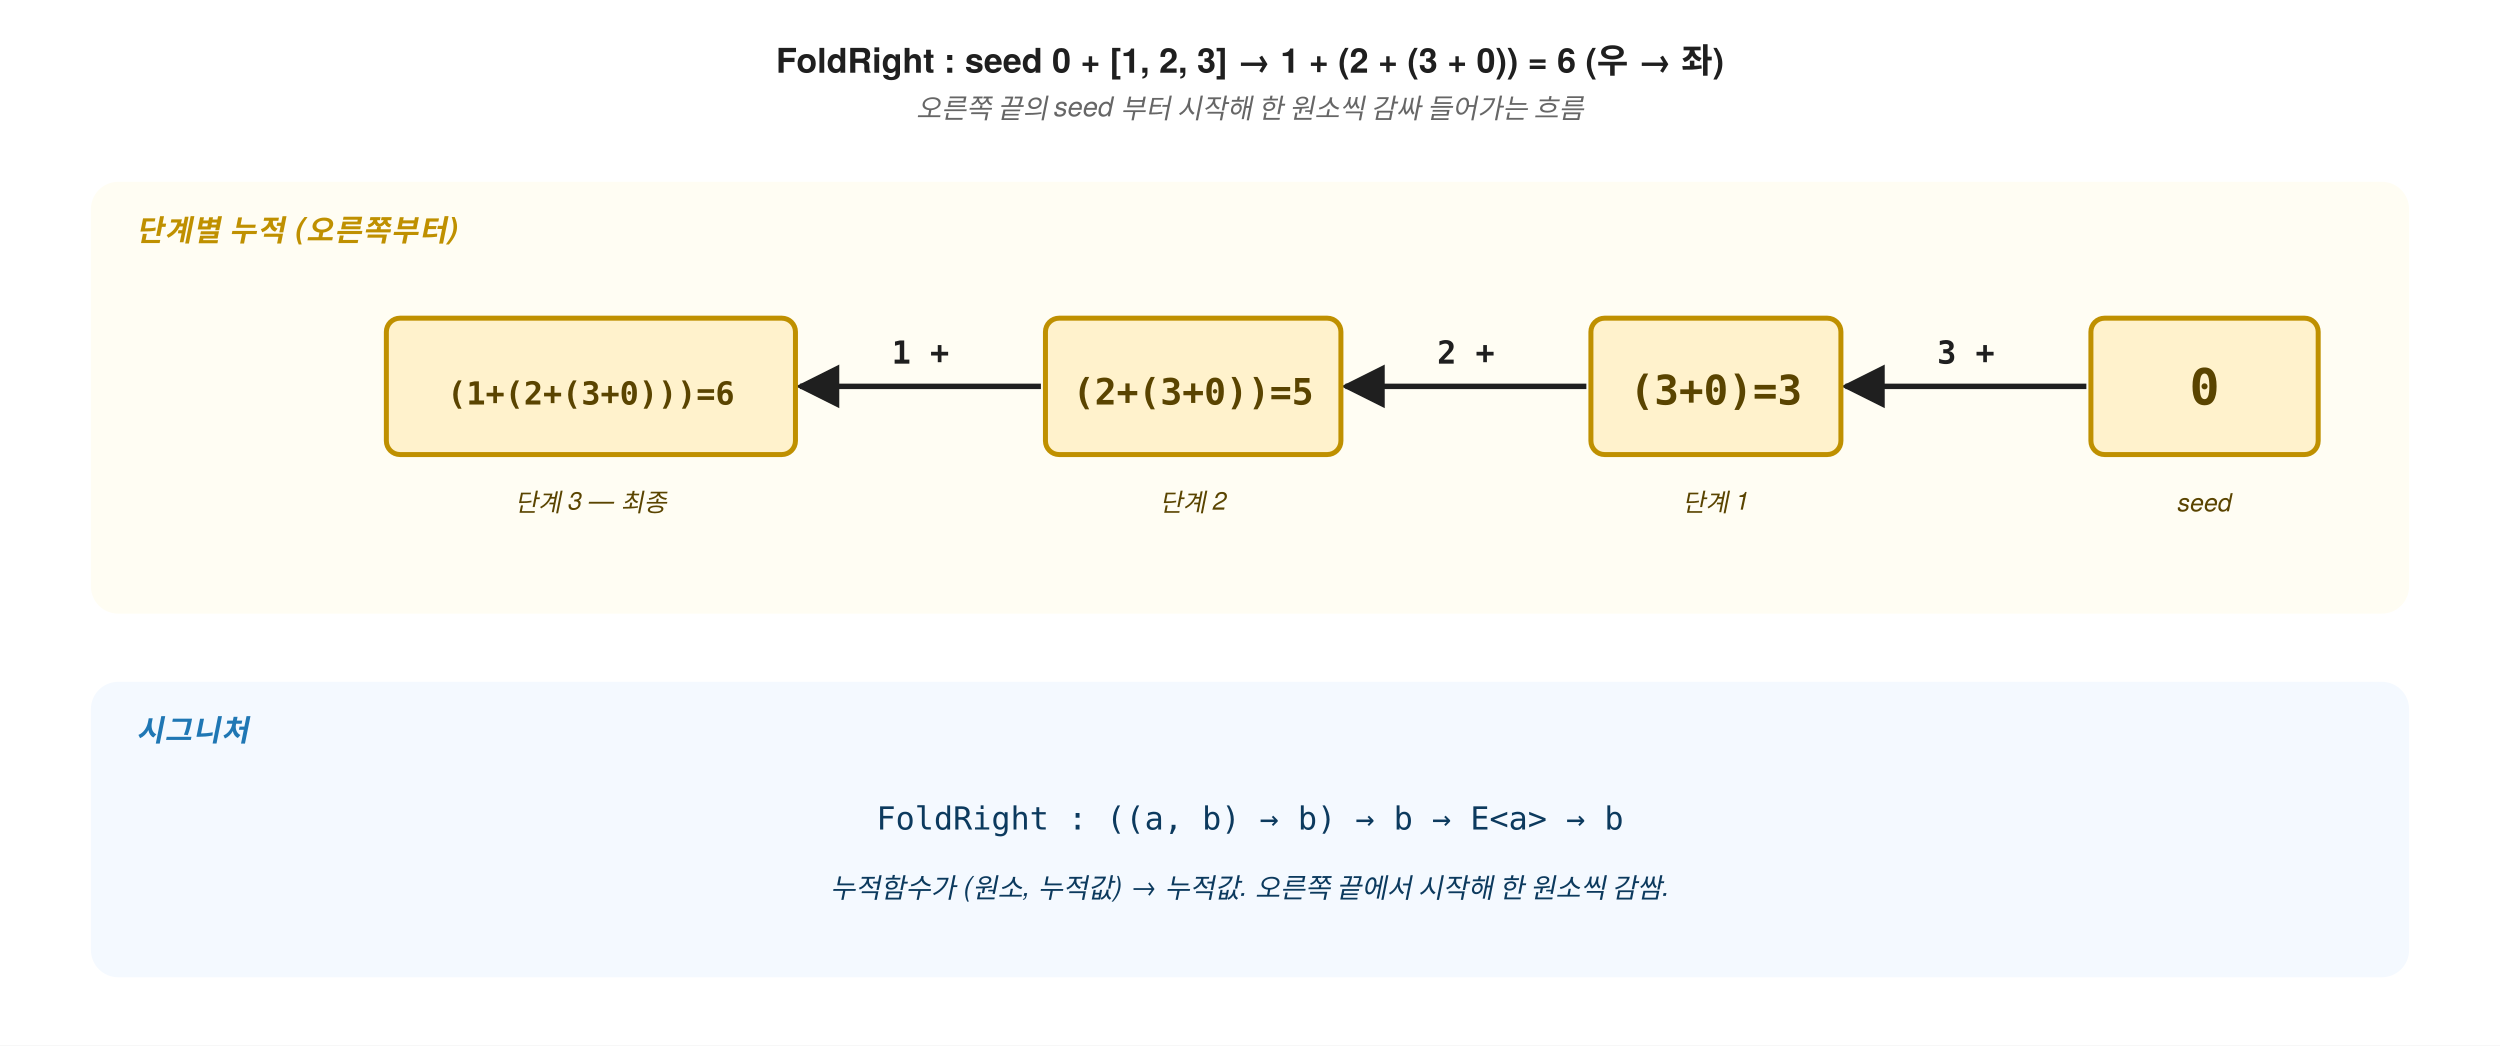
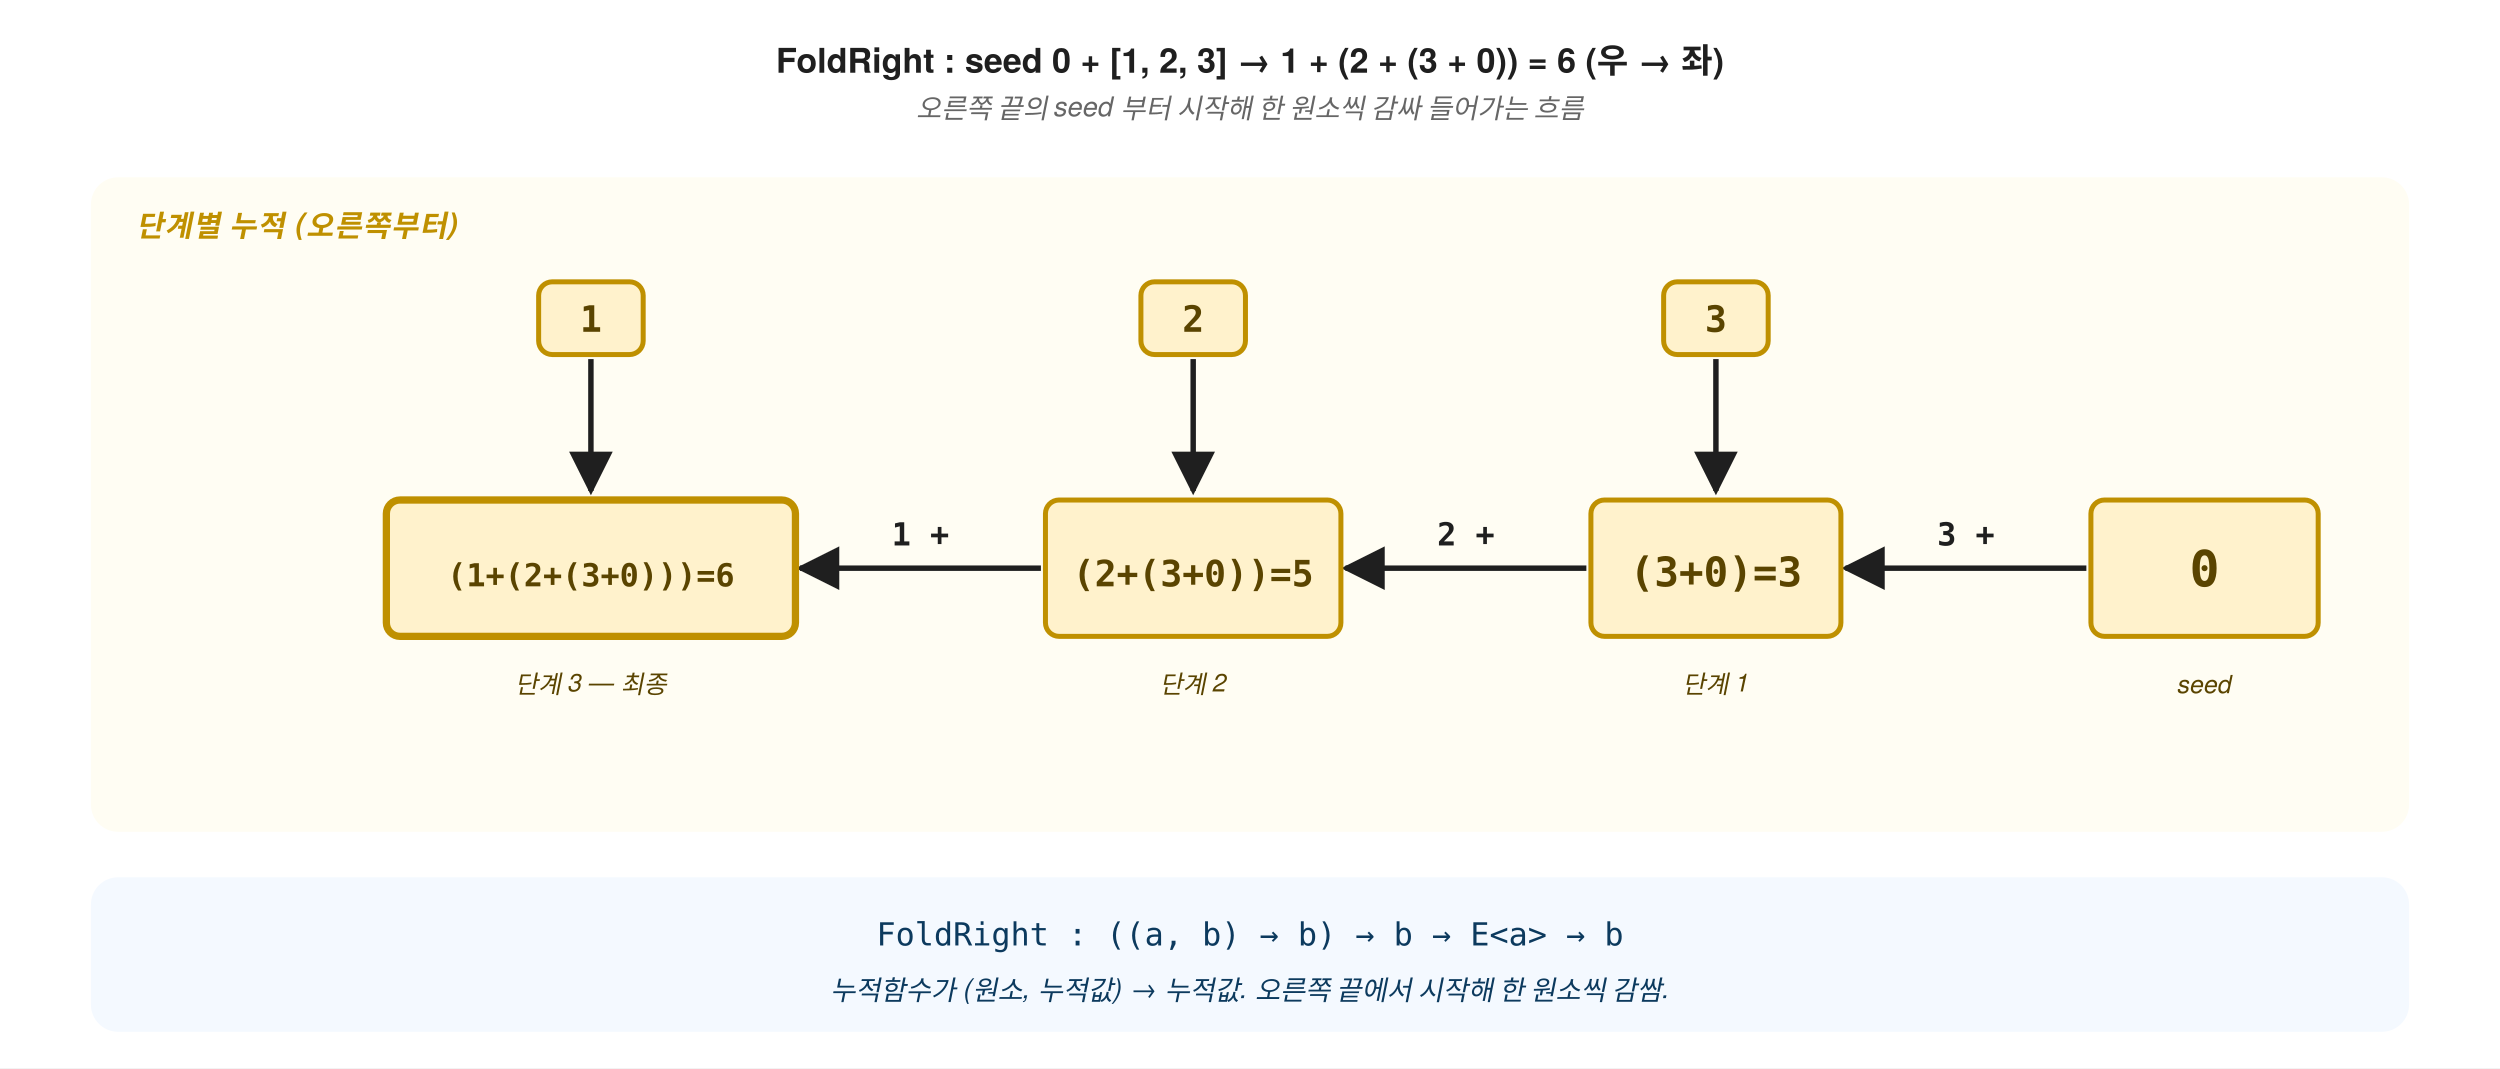
- <svg xmlns="http://www.w3.org/2000/svg" viewBox="0 0 1100 460" font-family="'Helvetica Neue', 'Noto Sans KR', sans-serif">
+ <svg xmlns="http://www.w3.org/2000/svg" viewBox="0 0 1100 470" font-family="'Helvetica Neue', 'Noto Sans KR', sans-serif">
  <defs>
    <marker id="arrow-fn" viewBox="0 0 10 10" refX="9" refY="5" markerWidth="8" markerHeight="8" orient="auto-start-reverse">
      <path d="M0,0 L10,5 L0,10 z" fill="#1f1f1f" />
    </marker>
  </defs>
-   <rect width="1100" height="460" fill="#ffffff" />
+   <rect width="1100" height="470" fill="#ffffff" />
  <text x="550" y="32" font-size="15" fill="#1f1f1f" text-anchor="middle" font-weight="bold">FoldRight : seed 0 + [1, 2, 3] → 1 + (2 + (3 + 0)) = 6 (우 → 좌)</text>
  <text x="550" y="52" font-size="12" fill="#666" text-anchor="middle" font-style="italic">오른쪽 끝의 seed 부터 시작해 한 원소씩 감싸 들어가는 흐름</text>
-   <rect x="40" y="80" width="1020" height="190" fill="#fffdf3" stroke="none" rx="12" />
-   <text x="60" y="106" font-size="13" fill="#bf9000" font-style="italic" font-weight="bold" letter-spacing="0.5">단계별 누적 (오른쪽부터)</text>
-   <rect x="920" y="140" width="100" height="60" fill="#fff2cc" stroke="#bf9000" stroke-width="2.2" rx="6" />
-   <text x="970" y="178" font-size="22" fill="#5a4400" text-anchor="middle" font-family="'Consolas', monospace" font-weight="bold">0</text>
-   <text x="970" y="225" font-size="11" fill="#5a4400" text-anchor="middle" font-style="italic">seed</text>
-   <line x1="918" y1="170" x2="812" y2="170" stroke="#1f1f1f" stroke-width="2.4" marker-end="url(#arrow-fn)" />
-   <text x="865" y="160" font-size="14" fill="#1f1f1f" text-anchor="middle" font-weight="bold" font-family="'Consolas', monospace">3 +</text>
-   <rect x="700" y="140" width="110" height="60" fill="#fff2cc" stroke="#bf9000" stroke-width="2.2" rx="6" />
-   <text x="755" y="178" font-size="18" fill="#5a4400" text-anchor="middle" font-family="'Consolas', monospace" font-weight="bold">(3+0)=3</text>
-   <text x="755" y="225" font-size="11" fill="#5a4400" text-anchor="middle" font-style="italic">단계 1</text>
-   <line x1="698" y1="170" x2="592" y2="170" stroke="#1f1f1f" stroke-width="2.4" marker-end="url(#arrow-fn)" />
-   <text x="645" y="160" font-size="14" fill="#1f1f1f" text-anchor="middle" font-weight="bold" font-family="'Consolas', monospace">2 +</text>
-   <rect x="460" y="140" width="130" height="60" fill="#fff2cc" stroke="#bf9000" stroke-width="2.2" rx="6" />
-   <text x="525" y="178" font-size="16" fill="#5a4400" text-anchor="middle" font-family="'Consolas', monospace" font-weight="bold">(2+(3+0))=5</text>
-   <text x="525" y="225" font-size="11" fill="#5a4400" text-anchor="middle" font-style="italic">단계 2</text>
-   <line x1="458" y1="170" x2="352" y2="170" stroke="#1f1f1f" stroke-width="2.4" marker-end="url(#arrow-fn)" />
-   <text x="405" y="160" font-size="14" fill="#1f1f1f" text-anchor="middle" font-weight="bold" font-family="'Consolas', monospace">1 +</text>
-   <rect x="170" y="140" width="180" height="60" fill="#fff2cc" stroke="#bf9000" stroke-width="2.2" rx="6" />
-   <text x="260" y="178" font-size="14" fill="#5a4400" text-anchor="middle" font-family="'Consolas', monospace" font-weight="bold">(1+(2+(3+0)))=6</text>
-   <text x="260" y="225" font-size="11" fill="#5a4400" text-anchor="middle" font-style="italic">단계 3 — 최종</text>
-   <rect x="40" y="300" width="1020" height="130" fill="#f4f9ff" stroke="none" rx="12" />
-   <text x="60" y="326" font-size="13" fill="#1f77b4" font-style="italic" font-weight="bold" letter-spacing="0.5">시그니처</text>
-   <text x="550" y="365" font-size="14" fill="#0c3a5e" text-anchor="middle" font-family="'Consolas', monospace">FoldRight : ((a, b) → b) → b → E&lt;a&gt; → b</text>
-   <text x="550" y="395" font-size="12" fill="#0c3a5e" text-anchor="middle" font-style="italic">누적함수가 (원소, 누적값) → 누적값. 오른쪽 끝에서 시작해 한 원소씩 감쌈.</text>
+   <rect x="40" y="78" width="1020" height="288" fill="#fffdf3" stroke="none" rx="12" />
+   <text x="60" y="104" font-size="13" fill="#bf9000" font-style="italic" font-weight="bold" letter-spacing="0.5">단계별 누적 (오른쪽부터)</text>
+   <rect x="237" y="124" width="46" height="32" fill="#fff2cc" stroke="#bf9000" stroke-width="2.2" rx="6" />
+   <text x="260" y="146" font-size="16" fill="#5a4400" text-anchor="middle" font-family="'Consolas', monospace" font-weight="bold">1</text>
+   <rect x="502" y="124" width="46" height="32" fill="#fff2cc" stroke="#bf9000" stroke-width="2.2" rx="6" />
+   <text x="525" y="146" font-size="16" fill="#5a4400" text-anchor="middle" font-family="'Consolas', monospace" font-weight="bold">2</text>
+   <rect x="732" y="124" width="46" height="32" fill="#fff2cc" stroke="#bf9000" stroke-width="2.2" rx="6" />
+   <text x="755" y="146" font-size="16" fill="#5a4400" text-anchor="middle" font-family="'Consolas', monospace" font-weight="bold">3</text>
+   <line x1="755" y1="158" x2="755" y2="216" stroke="#1f1f1f" stroke-width="2.4" marker-end="url(#arrow-fn)" />
+   <line x1="525" y1="158" x2="525" y2="216" stroke="#1f1f1f" stroke-width="2.4" marker-end="url(#arrow-fn)" />
+   <line x1="260" y1="158" x2="260" y2="216" stroke="#1f1f1f" stroke-width="2.4" marker-end="url(#arrow-fn)" />
+   <rect x="920" y="220" width="100" height="60" fill="#fff2cc" stroke="#bf9000" stroke-width="2.2" rx="6" />
+   <text x="970" y="258" font-size="22" fill="#5a4400" text-anchor="middle" font-family="'Consolas', monospace" font-weight="bold">0</text>
+   <text x="970" y="305" font-size="11" fill="#5a4400" text-anchor="middle" font-style="italic">seed</text>
+   <line x1="918" y1="250" x2="812" y2="250" stroke="#1f1f1f" stroke-width="2.4" marker-end="url(#arrow-fn)" />
+   <text x="865" y="240" font-size="14" fill="#1f1f1f" text-anchor="middle" font-weight="bold" font-family="'Consolas', monospace">3 +</text>
+   <rect x="700" y="220" width="110" height="60" fill="#fff2cc" stroke="#bf9000" stroke-width="2.2" rx="6" />
+   <text x="755" y="258" font-size="18" fill="#5a4400" text-anchor="middle" font-family="'Consolas', monospace" font-weight="bold">(3+0)=3</text>
+   <text x="755" y="305" font-size="11" fill="#5a4400" text-anchor="middle" font-style="italic">단계 1</text>
+   <line x1="698" y1="250" x2="592" y2="250" stroke="#1f1f1f" stroke-width="2.4" marker-end="url(#arrow-fn)" />
+   <text x="645" y="240" font-size="14" fill="#1f1f1f" text-anchor="middle" font-weight="bold" font-family="'Consolas', monospace">2 +</text>
+   <rect x="460" y="220" width="130" height="60" fill="#fff2cc" stroke="#bf9000" stroke-width="2.2" rx="6" />
+   <text x="525" y="258" font-size="16" fill="#5a4400" text-anchor="middle" font-family="'Consolas', monospace" font-weight="bold">(2+(3+0))=5</text>
+   <text x="525" y="305" font-size="11" fill="#5a4400" text-anchor="middle" font-style="italic">단계 2</text>
+   <line x1="458" y1="250" x2="352" y2="250" stroke="#1f1f1f" stroke-width="2.4" marker-end="url(#arrow-fn)" />
+   <text x="405" y="240" font-size="14" fill="#1f1f1f" text-anchor="middle" font-weight="bold" font-family="'Consolas', monospace">1 +</text>
+   <rect x="170" y="220" width="180" height="60" fill="#fff2cc" stroke="#bf9000" stroke-width="3.2" rx="6" />
+   <text x="260" y="258" font-size="14" fill="#5a4400" text-anchor="middle" font-family="'Consolas', monospace" font-weight="bold">(1+(2+(3+0)))=6</text>
+   <text x="260" y="305" font-size="11" fill="#5a4400" text-anchor="middle" font-style="italic">단계 3 — 최종</text>
+   <rect x="40" y="386" width="1020" height="68" fill="#f4f9ff" stroke="none" rx="12" />
+   <text x="550" y="416" font-size="14" fill="#0c3a5e" text-anchor="middle" font-family="'Consolas', monospace">FoldRight : ((a, b) → b) → b → E&lt;a&gt; → b</text>
+   <text x="550" y="440" font-size="12" fill="#0c3a5e" text-anchor="middle" font-style="italic">누적함수가 (원소, 누적값) → 누적값. 오른쪽 끝에서 시작해 한 원소씩 감쌈.</text>
</svg>
